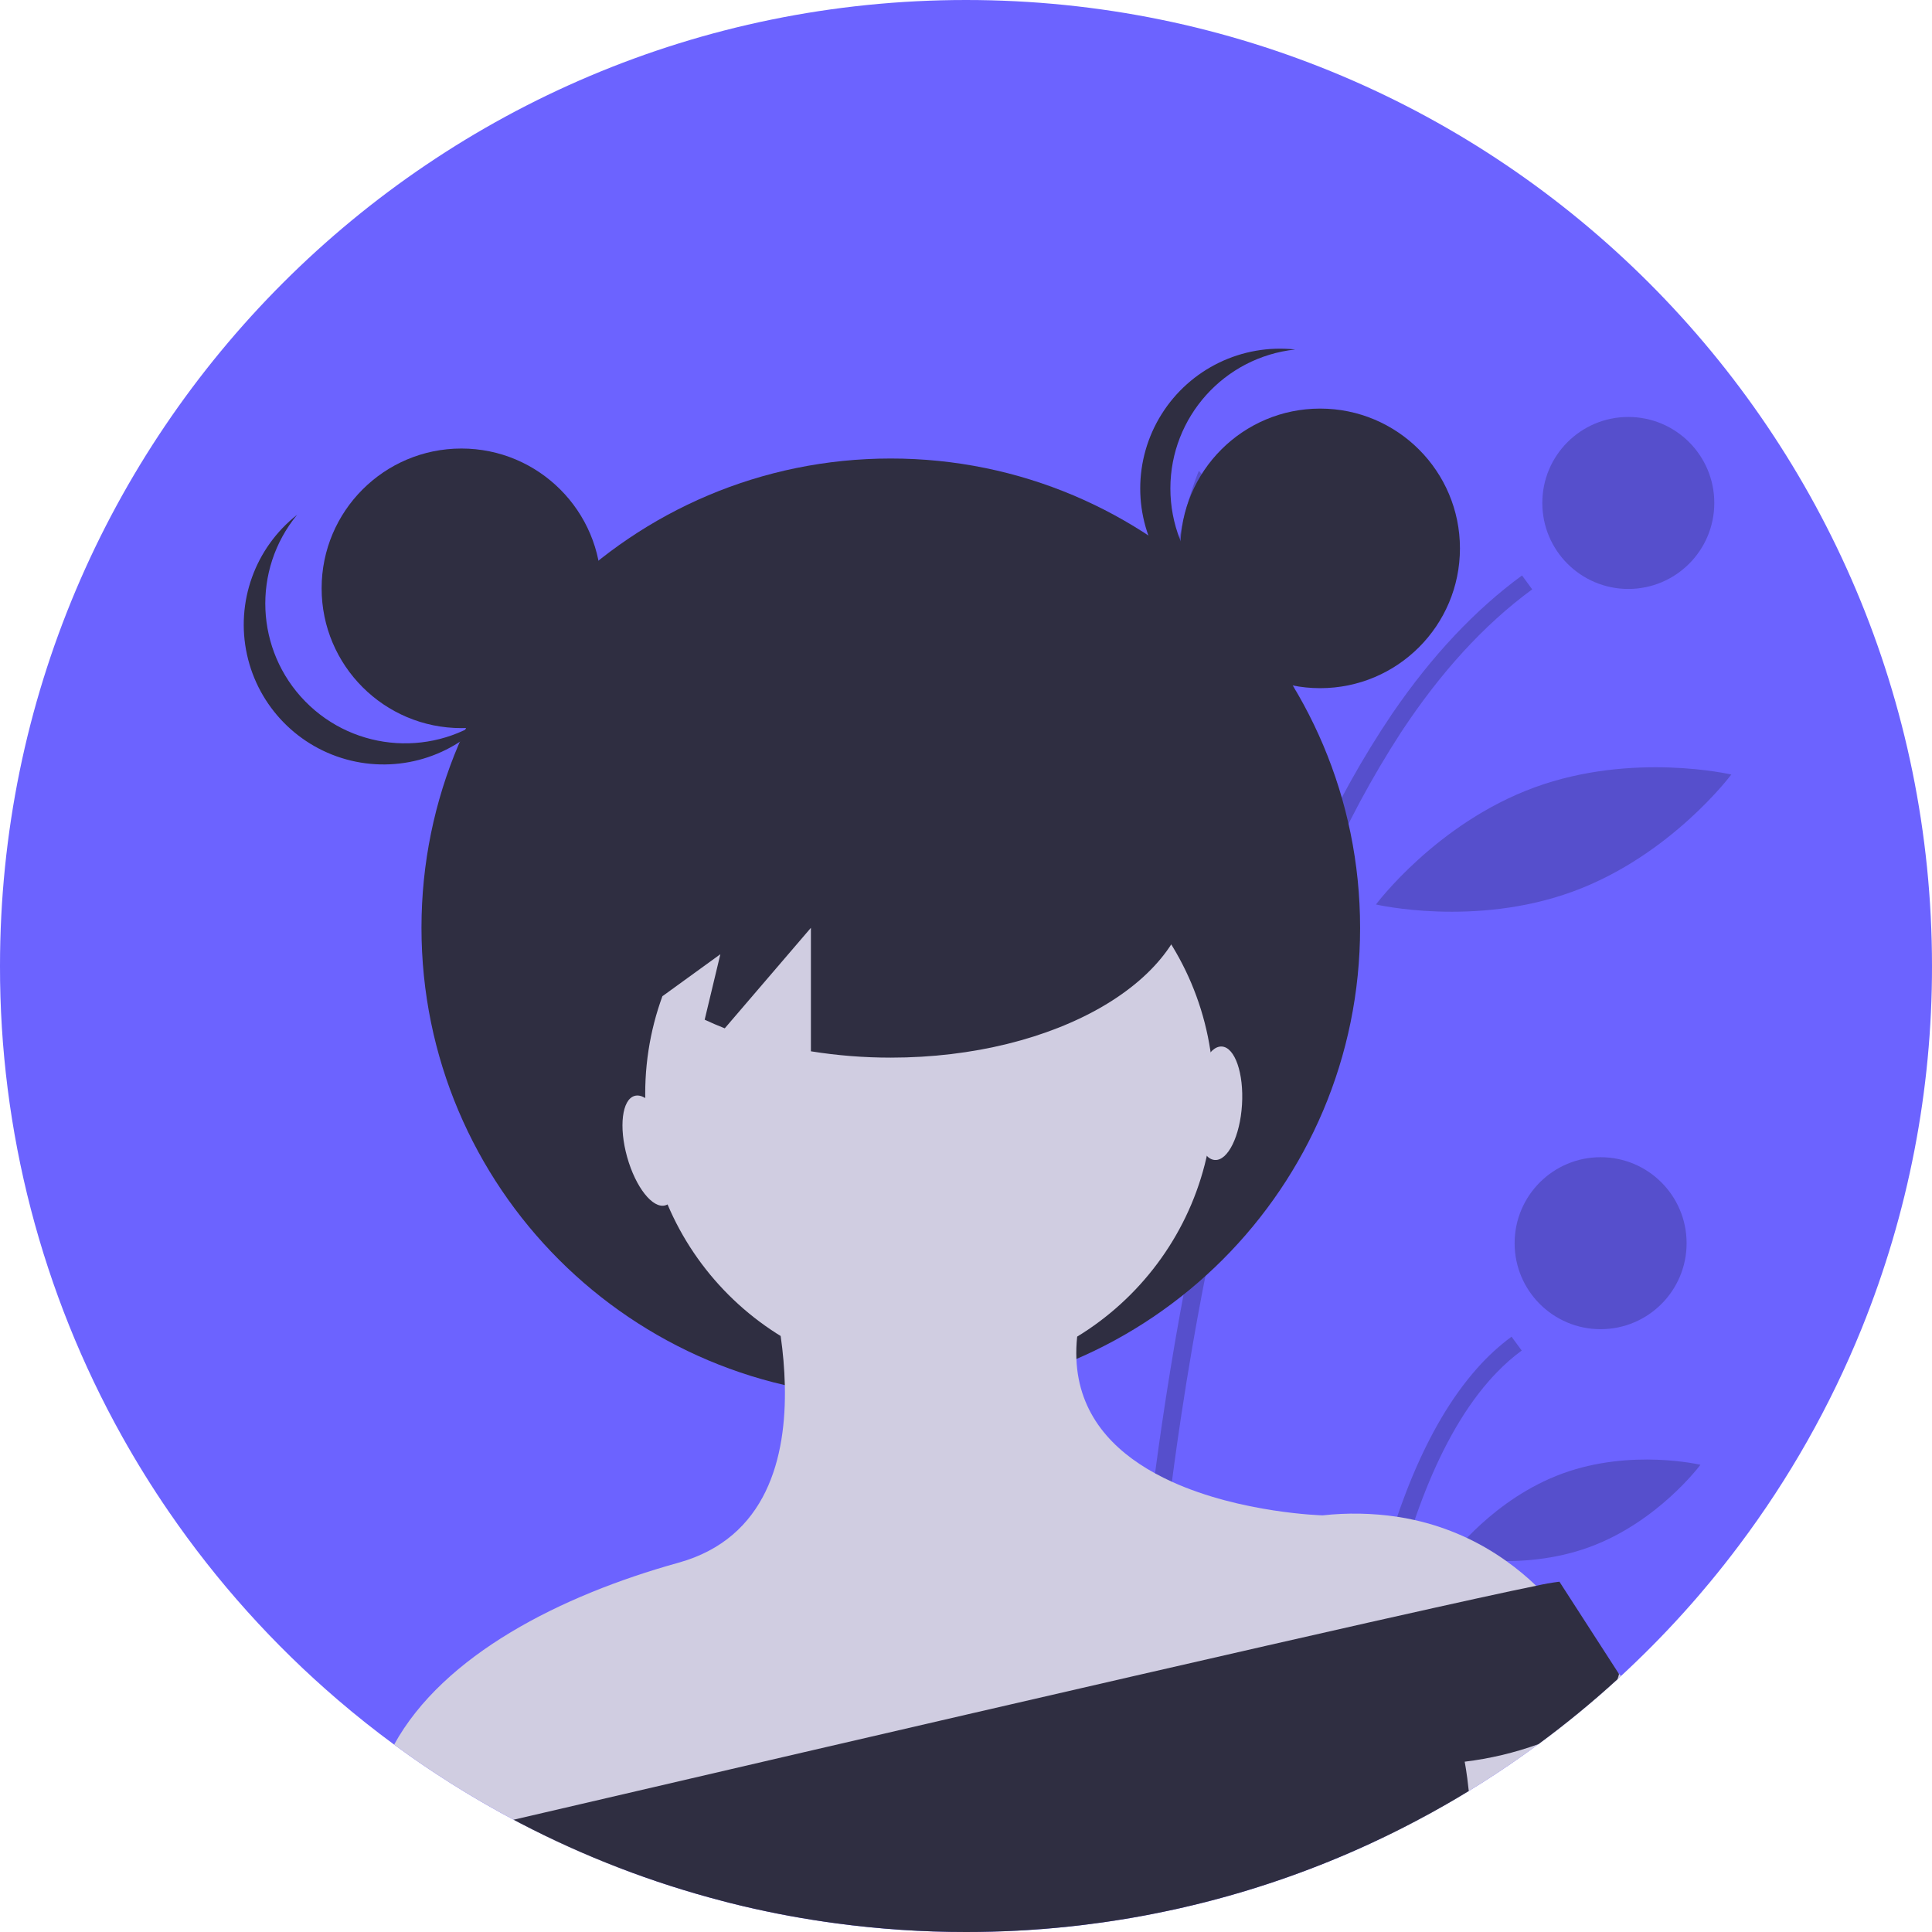
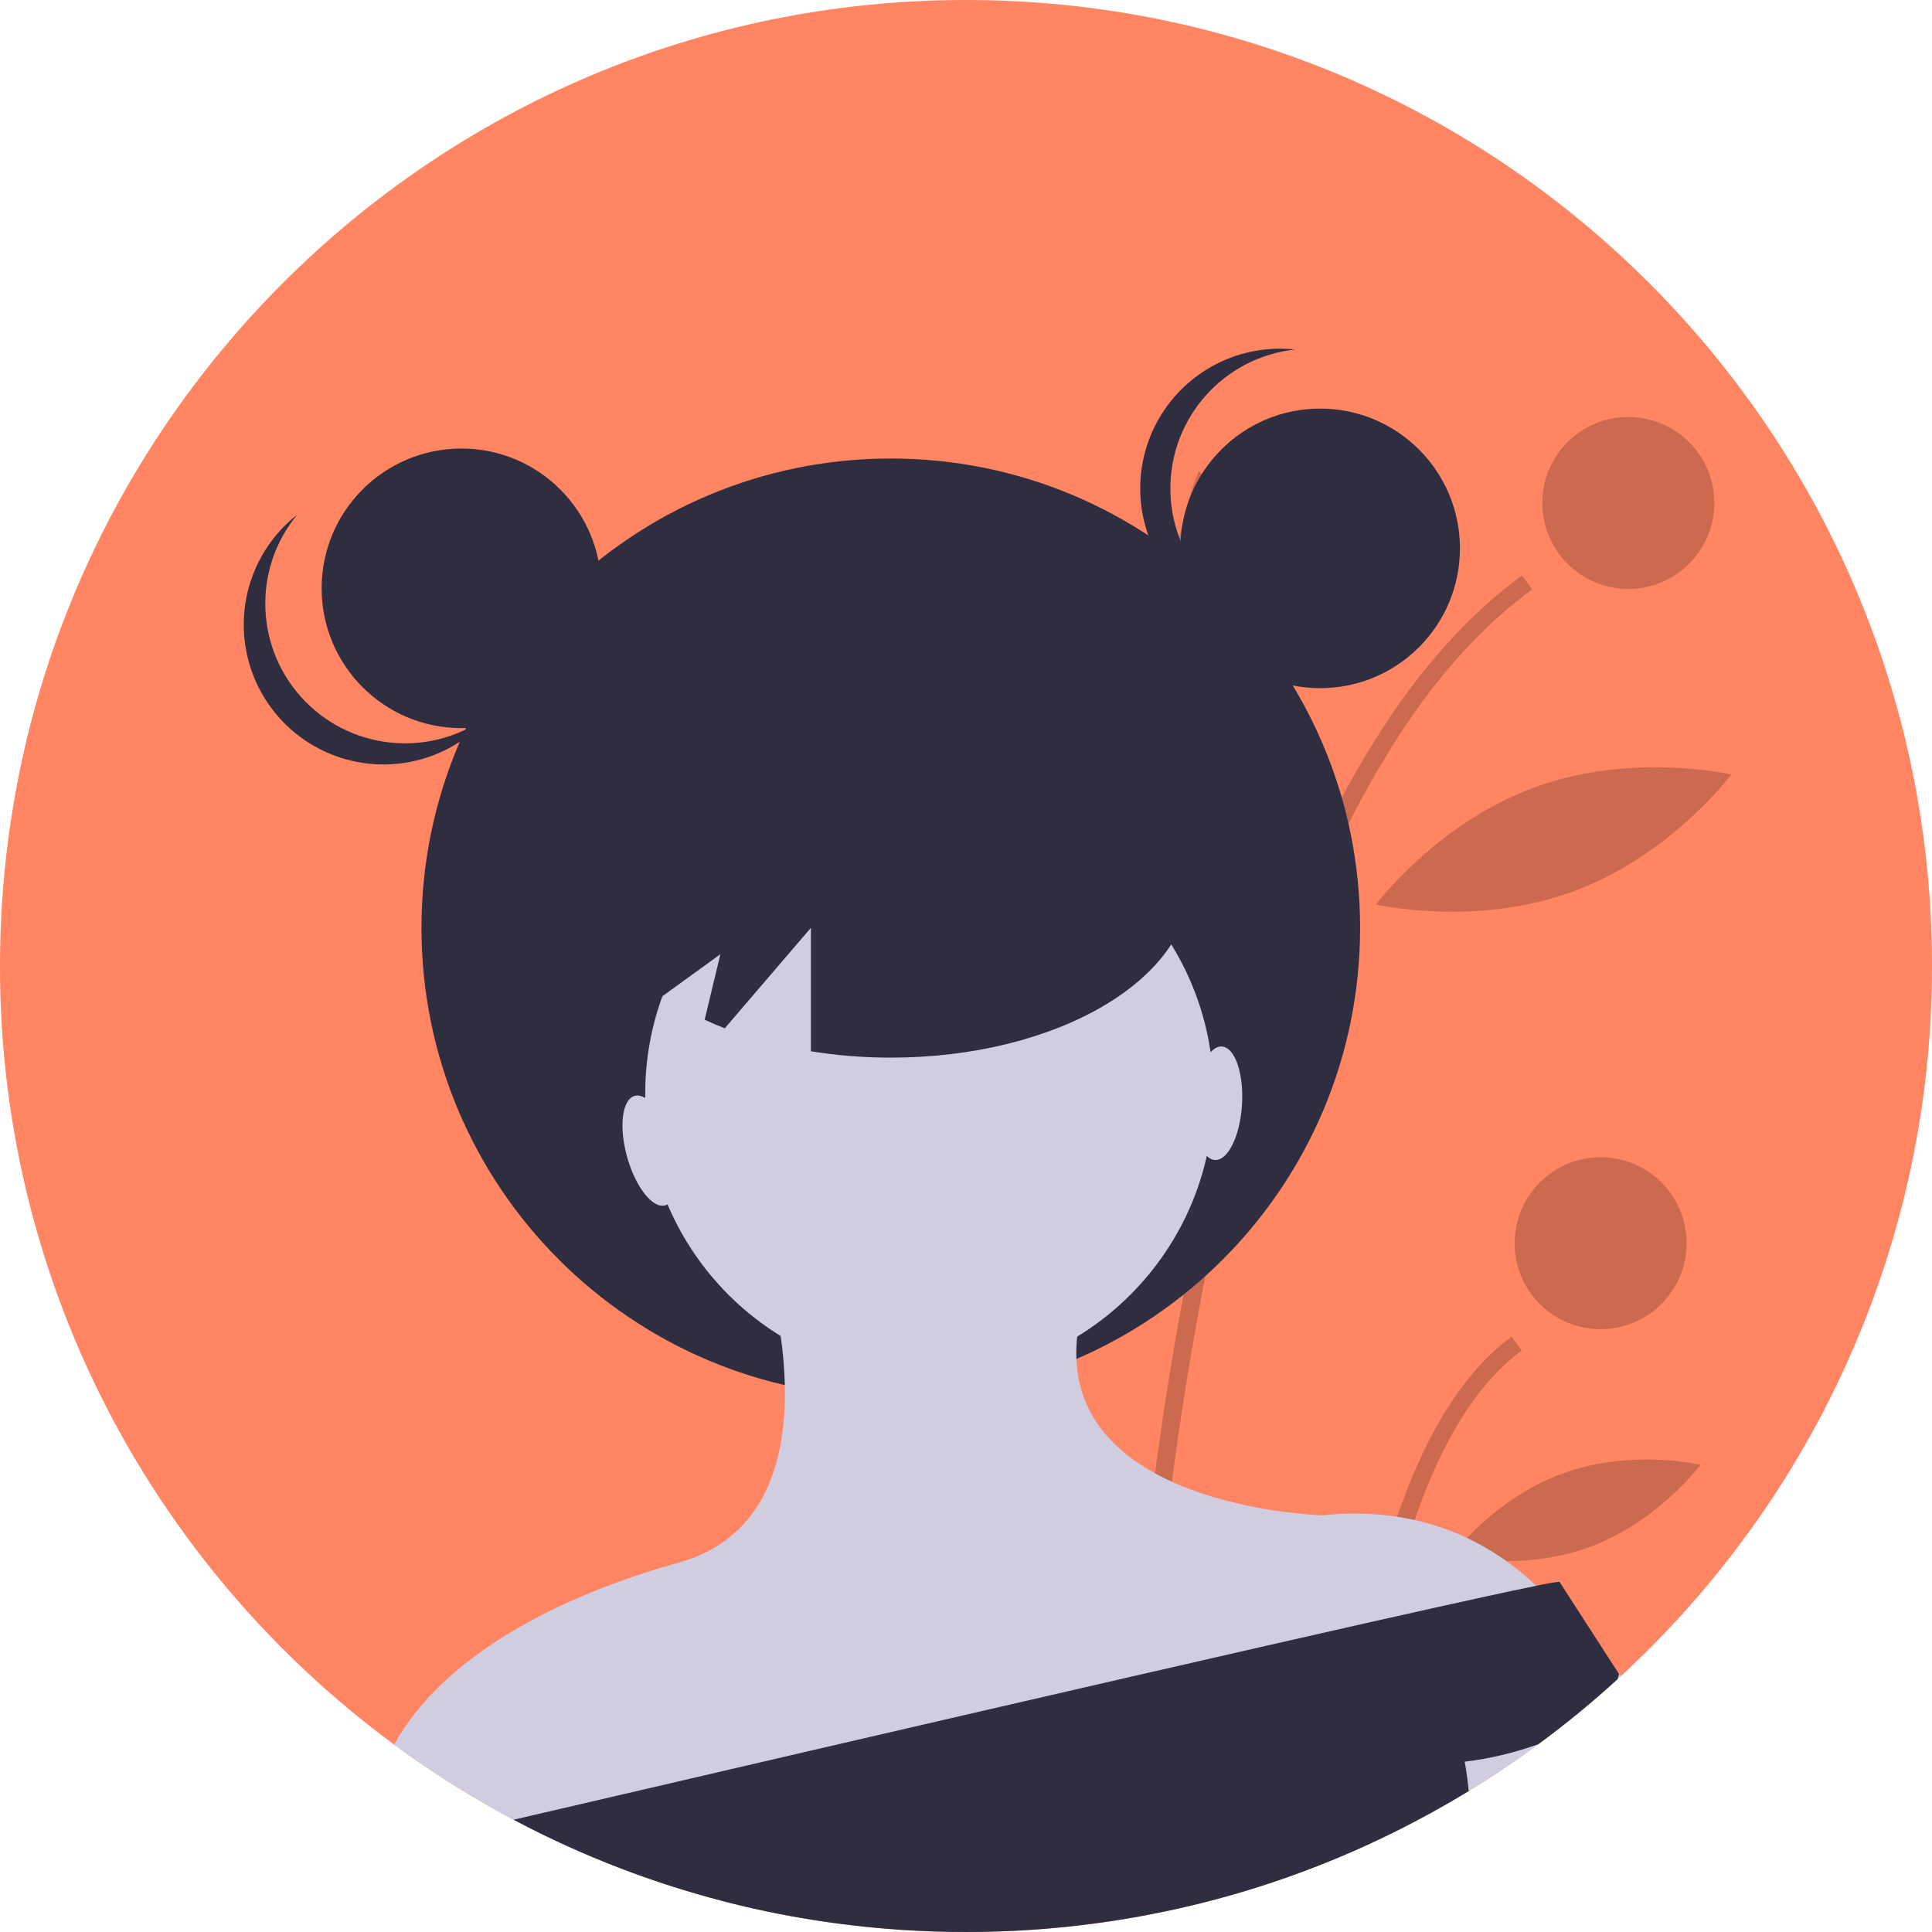
<svg xmlns="http://www.w3.org/2000/svg" data-name="Layer 1" width="676" height="676" viewBox="0 0 676 676">
-   <path d="M938,450a337.1,337.1,0,0,1-24.55,126.7c-.04.09-.07.17-.11.26v.01a336.513,336.513,0,0,1-42.79,75.64q-5.055,6.75-10.43,13.22c-1.31,1.58-2.64,3.15-3.97,4.7q-10.275,11.925-21.62,22.85-2.64,2.55-5.34,5.04c-.42.39-.84.77-1.26,1.16a337.819,337.819,0,0,1-27.65,22.7q-9.675,7.155-19.86,13.59-2.235,1.425-4.5,2.8-3.93,2.4-7.93,4.69-5.22,3-10.57,5.81c-1.44.77-2.89,1.51-4.34,2.25-2.12,1.09-4.25,2.14-6.4,3.17-.37.18-.74.36-1.11.53-1.4.68-2.82,1.34-4.24,2a334.896,334.896,0,0,1-57.46,20.39c-.11.03-.21.05-.32.08-1.29.33-2.59.65-3.89.96-.97.24-1.95.47-2.93.69a2.488,2.488,0,0,1-.37.09c-2.01.47-4.02.92-6.05,1.33-1.14.24-2.28.48-3.42.71-.69.15-1.39.28-2.08.41-.87.17-1.73.33-2.6.5-.48.1-.96.18-1.45.26-1.1.2-2.2.4-3.29.59-1.86.32-3.74.63-5.61.91-1.36.21-2.71.41-4.07.6-1.6.23-3.2.44-4.81.64-.44.07-.88.12-1.32.17q-.855.105-1.71.21c-1.15.14-2.3.27-3.46.39-.6.07-1.19.13-1.79.19q-1.71.18-3.42.33c-1.47.14-2.94.26-4.42.38-1.8.14-3.59.27-5.4.38-1.16.07-2.32.14-3.49.2-2.98.16-5.96.27-8.96.35-1.49.04-2.99.07-4.49.09h-.03c-1.49.02-2.99.03-4.49.03a339.151,339.151,0,0,1-45.45-3.04q-16.575-2.22-32.62-6.02c-.43-.1-.86-.2-1.28-.31-1.08-.25-2.15-.52-3.22-.79-.95-.24-1.89-.49-2.84-.74a335.357,335.357,0,0,1-70.6-27.19c-.11-.06-.23-.12-.34-.18-.65-.34-1.29-.67-1.93-1.02q-2.115-1.11-4.21-2.26-11.925-6.555-23.24-14.02-2.91-1.905-5.76-3.87c-.61-.42-1.21-.84-1.81-1.26-.63-.44-1.26-.88-1.88-1.32q-2.475-1.755-4.92-3.55-10.125-7.44-19.65-15.61a339.74,339.74,0,0,1-59.16-65.85Q312.315,628.19,304.71,614.59A336.39,336.39,0,0,1,262,450c0-186.67,151.33-338,338-338S938,263.33,938,450Z" transform="translate(-262 -112)" fill="#6c63ff" />
+   <path d="M938,450a337.1,337.1,0,0,1-24.55,126.7c-.04.09-.07.17-.11.26v.01a336.513,336.513,0,0,1-42.79,75.64q-5.055,6.75-10.43,13.22c-1.31,1.58-2.64,3.15-3.97,4.7q-10.275,11.925-21.62,22.85-2.64,2.55-5.34,5.04c-.42.39-.84.77-1.26,1.16a337.819,337.819,0,0,1-27.65,22.7q-9.675,7.155-19.86,13.59-2.235,1.425-4.5,2.8-3.93,2.4-7.93,4.69-5.22,3-10.57,5.81c-1.44.77-2.89,1.51-4.34,2.25-2.12,1.09-4.25,2.14-6.4,3.17-.37.18-.74.36-1.11.53-1.4.68-2.82,1.34-4.24,2a334.896,334.896,0,0,1-57.46,20.39c-.11.03-.21.05-.32.08-1.29.33-2.59.65-3.89.96-.97.24-1.95.47-2.93.69a2.488,2.488,0,0,1-.37.09c-2.01.47-4.02.92-6.05,1.33-1.14.24-2.28.48-3.42.71-.69.15-1.39.28-2.08.41-.87.17-1.73.33-2.6.5-.48.1-.96.18-1.45.26-1.1.2-2.2.4-3.29.59-1.86.32-3.74.63-5.61.91-1.36.21-2.71.41-4.07.6-1.6.23-3.2.44-4.81.64-.44.07-.88.12-1.32.17q-.855.105-1.71.21c-1.15.14-2.3.27-3.46.39-.6.07-1.19.13-1.79.19q-1.71.18-3.42.33c-1.47.14-2.94.26-4.42.38-1.8.14-3.59.27-5.4.38-1.16.07-2.32.14-3.49.2-2.98.16-5.96.27-8.96.35-1.49.04-2.99.07-4.49.09h-.03c-1.49.02-2.99.03-4.49.03a339.151,339.151,0,0,1-45.45-3.04q-16.575-2.22-32.62-6.02c-.43-.1-.86-.2-1.28-.31-1.08-.25-2.15-.52-3.22-.79-.95-.24-1.89-.49-2.84-.74a335.357,335.357,0,0,1-70.6-27.19c-.11-.06-.23-.12-.34-.18-.65-.34-1.29-.67-1.93-1.02q-2.115-1.11-4.21-2.26-11.925-6.555-23.24-14.02-2.91-1.905-5.76-3.87c-.61-.42-1.21-.84-1.81-1.26-.63-.44-1.26-.88-1.88-1.32q-2.475-1.755-4.92-3.55-10.125-7.44-19.65-15.61a339.74,339.74,0,0,1-59.16-65.85Q312.315,628.19,304.71,614.59A336.39,336.39,0,0,1,262,450c0-186.67,151.33-338,338-338S938,263.33,938,450Z" transform="translate(-262 -112)" fill="#ff8563" />
  <path d="M654.35,778.63c1.08-.25,2.15-.52,3.22-.79.95-.24,1.89-.49,2.84-.74.05-1.99.12-4.18.19-6.55.59-18.56,1.98-48.44,5.26-84.44q.27-2.895.54-5.83c1.17-12.2,2.54-25.03,4.18-38.33.05-.44.11-.87.16-1.31,1.33-10.78,2.84-21.85,4.54-33.13q1.785-11.835,3.86-23.93c.1-.56.2-1.13.3-1.69.4-2.33.81-4.65,1.23-6.99,1.17-6.51,2.42-13.06,3.73-19.61,4.61-23.04,10.1-46.22,16.65-68.77a550.909,550.909,0,0,1,24.53-68.61,338.806,338.806,0,0,1,26.74-49.83c.15-.23.3-.45.45-.68,13.15-19.81,28.18-36.62,45.34-49.19l-3.56-4.86q-24.66,18.075-45.24,48.1c-.07.1-.13.19-.2.29A327.437,327.437,0,0,0,722.19,410a527.395,527.395,0,0,0-25.68,69.37q-9.84,33.03-17.65,71.57-2.745,13.575-5.24,27.82c-.28,1.62-.56,3.24-.84,4.87,0,.02-.01.05-.01.07-.43,2.5-.84,5-1.26,7.53q-1.56,9.555-2.94,18.96-2.13,14.49-3.85,28.48-.57,4.62-1.1,9.17-.75,6.42-1.42,12.67-.945,8.7-1.73,17.03l-.15,1.53c-.08.88-.16,1.76-.24,2.63C656.02,725.49,654.75,760.86,654.35,778.63Z" transform="translate(-262 -112)" opacity="0.2" />
  <path d="M731.01,749.91c.11-.06.23-.12.34-.18,2.06-1.07,4.1-2.16,6.14-3.28.67-7.98,1.57-16.75,2.75-25.97.25-1.9.5-3.83.78-5.77.14-1.04.29-2.09.44-3.15,1.18-8.12,2.58-16.5,4.26-24.92,6.83-34.36,18.17-69.48,37-91.16,1.01-1.17,2.04-2.29,3.11-3.38a67.662,67.662,0,0,1,8.61-7.55l-3.56-4.85a77.071,77.071,0,0,0-11.8,10.79q-1.875,2.085-3.66,4.34c-17.33,21.81-28.15,54.1-34.89,86.07-1.76,8.34-3.24,16.67-4.5,24.78q-.48,3.18-.92,6.3C733.16,725.72,731.87,738.7,731.01,749.91Z" transform="translate(-262 -112)" opacity="0.2" />
  <circle cx="569.738" cy="175.982" r="30.089" opacity="0.2" />
  <circle cx="560.049" cy="434.991" r="30.089" opacity="0.2" />
  <path d="M712.286,338.521c6.38,35.997-7.705,68.592-7.705,68.592s-24.43-25.768-30.81-61.766,7.705-68.592,7.705-68.592S705.905,302.524,712.286,338.521Z" transform="translate(-262 -112)" opacity="0.2" />
  <path d="M812.282,423.971c-34.335,12.555-68.837,4.498-68.837,4.498s21.166-28.413,55.501-40.968,68.837-4.498,68.837-4.498S846.617,411.416,812.282,423.971Z" transform="translate(-262 -112)" opacity="0.2" />
  <path d="M818.105,653.333c-24.066,8.8-48.283,3.059-48.283,3.059s14.802-20.008,38.868-28.808,48.283-3.059,48.283-3.059S842.171,644.533,818.105,653.333Z" transform="translate(-262 -112)" opacity="0.2" />
  <path d="M701.96,648.27l1.22.63C703.06,650.2,702.77,651,701.96,648.27Z" transform="translate(-262 -112)" fill="#2f2e41" />
  <path d="M703.57,648.69c.01.14.03.29.04.43l-.43-.22c.01-.13.02-.27.04-.41C703.32,646.74,703.2,644.67,703.57,648.69Z" transform="translate(-262 -112)" fill="#2f2e41" />
  <circle cx="311.683" cy="324.641" r="164.209" fill="#2f2e41" />
  <circle cx="325.2" cy="382.713" r="99.444" fill="#d0cde1" />
  <path d="M814.27,685.31l-.12.03-23.13,5.55-48.16,11.56-6.57,1.58L663.05,721.6l-6.22,1.5L479.14,765.74a333.639,333.639,0,0,1-35.15-15.83c-.11-.06-.23-.12-.34-.18-.65-.34-1.29-.67-1.93-1.02q-2.115-1.11-4.21-2.26-11.925-6.555-23.24-14.02-2.91-1.905-5.76-3.87c-.61-.42-1.21-.84-1.81-1.26-.63-.44-1.26-.88-1.88-1.32q-2.475-1.755-4.92-3.55c17.26-31.37,58.36-52.22,99.46-63.63,31.02-8.62,37.84-36.95,37.25-62.16a146.952,146.952,0,0,0-1.46-17.18,167.478,167.478,0,0,0-5.96-26.74l99.45,3.32,10.26,23.64a53.492,53.492,0,0,0-.27,7.82c.78,19.39,12.75,31.93,27.52,40.02,1.92,1.05,3.89,2.03,5.89,2.94,24.22,11.01,52.73,11.76,52.73,11.76a101.52,101.52,0,0,1,26.09.49q3.15.48,6.12,1.15A88.139,88.139,0,0,1,789.09,658.23a91.601,91.601,0,0,1,10.41,8.63A82.676,82.676,0,0,1,814.27,685.31Z" transform="translate(-262 -112)" fill="#d0cde1" />
  <path d="M829.19,698.42c-.42.39-.84.77-1.26,1.16a337.819,337.819,0,0,1-27.65,22.7q-9.675,7.155-19.86,13.59-2.235,1.425-4.5,2.8-3.93,2.4-7.93,4.69-5.22,3-10.57,5.81c-1.44.77-2.89,1.51-4.34,2.25-2.12,1.09-4.25,2.14-6.4,3.17-.37.18-.74.36-1.11.53l-4.23-3.51,49.68-60.72,9.99-12.21s3.99,0,13.14,6.66a130.993,130.993,0,0,1,14.3,12.34C828.69,697.93,828.94,698.17,829.19,698.42Z" transform="translate(-262 -112)" fill="#d0cde1" />
  <path d="M828.49,697.74a11.392,11.392,0,0,1-.56,1.84,337.819,337.819,0,0,1-27.65,22.7,117.95,117.95,0,0,1-25.79,6.13s.75,3.76,1.43,10.26q-3.93,2.4-7.93,4.69-5.22,3-10.57,5.81c-1.44.77-2.89,1.51-4.34,2.25-2.12,1.09-4.25,2.14-6.4,3.17-.37.18-.74.36-1.11.53-1.4.68-2.82,1.34-4.24,2a334.896,334.896,0,0,1-57.46,20.39c-.11.03-.21.05-.32.08-1.29.33-2.59.65-3.89.96-.97.24-1.95.47-2.93.69a2.488,2.488,0,0,1-.37.09c-2.01.47-4.02.92-6.05,1.33-1.14.24-2.28.48-3.42.71-.69.15-1.39.28-2.08.41-.87.17-1.73.33-2.6.5-.48.1-.96.18-1.45.26-1.1.2-2.2.4-3.29.59-1.86.32-3.74.63-5.61.91-1.36.21-2.71.41-4.07.6-1.6.23-3.2.44-4.81.64-.44.07-.88.12-1.32.17q-.855.105-1.71.21c-1.15.14-2.3.27-3.46.39-.6.07-1.19.13-1.79.19q-1.71.18-3.42.33c-1.47.14-2.94.26-4.42.38-1.8.14-3.59.27-5.4.38-1.16.07-2.32.14-3.49.2-2.98.16-5.96.27-8.96.35-1.49.04-2.99.07-4.49.09h-.03c-1.49.02-2.99.03-4.49.03a339.151,339.151,0,0,1-45.45-3.04q-16.575-2.22-32.62-6.02c-.43-.1-.86-.2-1.28-.31-1.08-.25-2.15-.52-3.22-.79-.95-.24-1.89-.49-2.84-.74a335.357,335.357,0,0,1-70.6-27.19c-.11-.06-.23-.12-.34-.18-.65-.34-1.29-.67-1.93-1.02,54.89-12.79,141.63-32.96,216.9-50.24q3.165-.72,6.29-1.44c27.8-6.38,53.84-12.32,75.87-17.29q3.42-.765,6.7-1.5c23.67-5.32,42.05-9.36,52.02-11.38a81.488,81.488,0,0,1,8.14-1.43l20.81,32.25Z" transform="translate(-262 -112)" fill="#2f2e41" />
  <circle cx="161.449" cy="205.851" r="48.913" fill="#2f2e41" />
  <circle cx="461.917" cy="191.876" r="48.913" fill="#2f2e41" />
  <path d="M671.51,282.913a48.912,48.912,0,0,1,43.673-48.624,48.913,48.913,0,1,0,0,97.248A48.912,48.912,0,0,1,671.51,282.913Z" transform="translate(-262 -112)" fill="#2f2e41" />
  <path d="M368.796,357.416a48.912,48.912,0,0,1-2.836-65.296,48.913,48.913,0,1,0,68.06,69.463A48.912,48.912,0,0,1,368.796,357.416Z" transform="translate(-262 -112)" fill="#2f2e41" />
  <path d="M573.683,359.777c-57.887,0-104.814,27.374-104.814,61.142,0,15.109,9.433,28.918,25.003,39.586l20.178-14.62-5.487,22.904c2.277,1.055,4.602,2.076,7.026,3.02l30.144-35.168v43.204a175.958,175.958,0,0,0,27.95,2.216c57.887,0,104.814-27.374,104.814-61.142S631.57,359.777,573.683,359.777Z" transform="translate(-262 -112)" fill="#2f2e41" />
  <path d="M675.003,303.876s-7.597,34.938,39.874,48.913Z" transform="translate(-262 -112)" fill="#2f2e41" />
  <path d="M468.869,310.235s17.469,39.061-34.938,56.53Z" transform="translate(-262 -112)" fill="#2f2e41" />
  <ellipse cx="489.413" cy="514.602" rx="8.287" ry="19.889" transform="translate(-382.6084 38.98959) rotate(-15.63946)" fill="#d0cde1" />
  <ellipse cx="688.302" cy="498.027" rx="19.889" ry="8.287" transform="translate(-113.0938 1042.414) rotate(-86.47577)" fill="#d0cde1" />
</svg>
